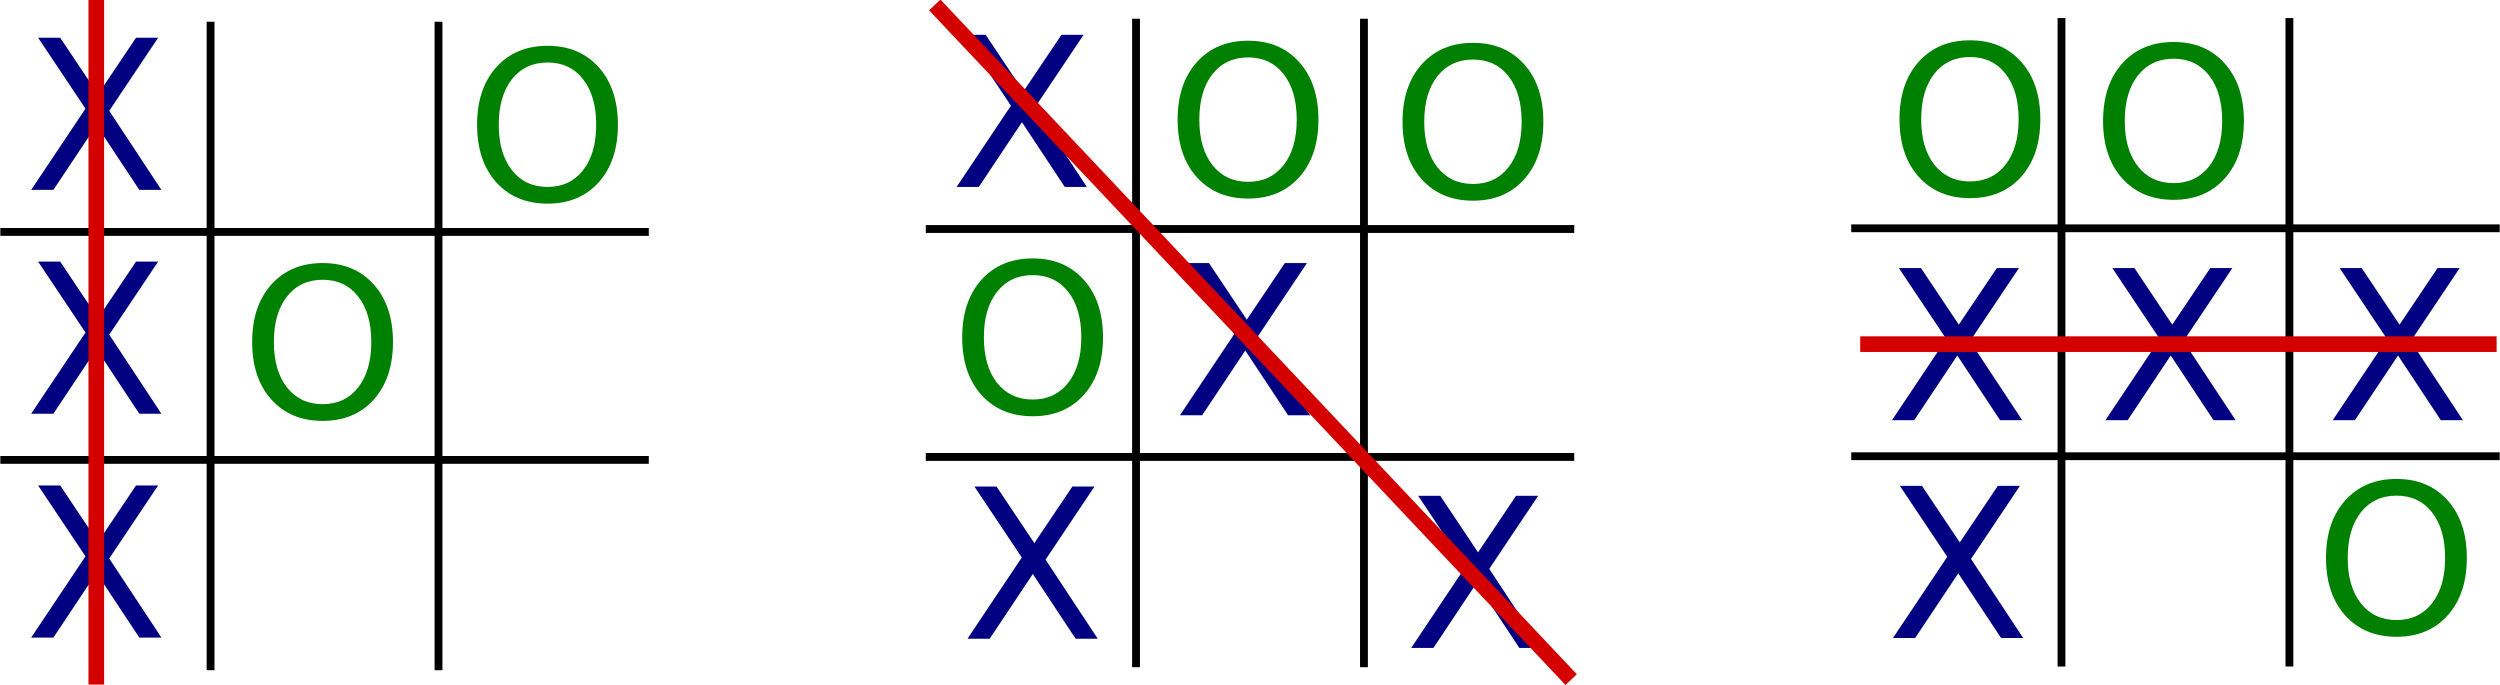
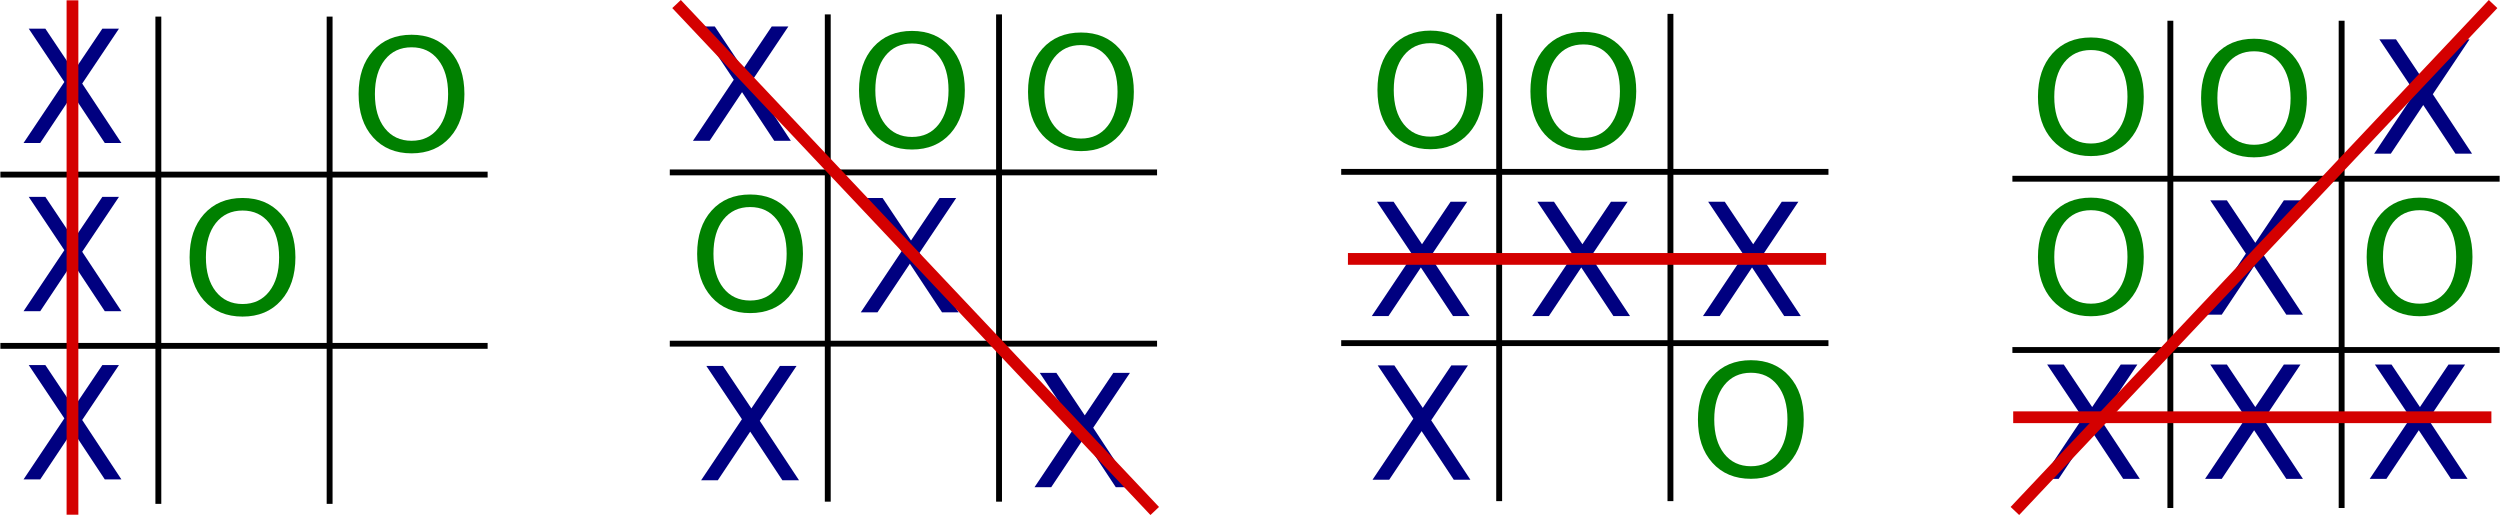
- <svg xmlns="http://www.w3.org/2000/svg" width="3.327in" height="0.911in" viewBox="0 0 84.497 23.143" version="1.1" id="svg8">
+ <svg xmlns="http://www.w3.org/2000/svg" width="4.427in" height="0.912in" viewBox="0 0 112.448 23.172" version="1.1" id="svg8">
  <defs id="defs2" />
-   <g id="layer1" transform="translate(-52.34799,-10.88595)">
+   <g id="layer1" transform="translate(-52.34799,-10.87144)">
    <g id="g3944" />
    <g id="g4934" transform="translate(3.307293,0.6680344)">
      <g transform="translate(3.608139,-14.22627)" id="g3798-6">
        <g id="g3758-1" transform="translate(1.87457)">
          <path id="path3680-2" d="m 50.666,25.178 c 0,21.545 0,21.923 0,21.923" style="fill:none;stroke:#000000;stroke-width:0.265px;stroke-linecap:butt;stroke-linejoin:miter;stroke-opacity:1" />
          <path id="path3680-3-9" d="m 58.372,25.178 c 0,21.545 0,21.923 0,21.923" style="fill:none;stroke:#000000;stroke-width:0.265px;stroke-linecap:butt;stroke-linejoin:miter;stroke-opacity:1" />
        </g>
        <g id="g3754-3" transform="rotate(-90,75.26686,33.77001)">
          <path id="path3680-5-1" d="m 69.045,3.936 c 0,21.545 0,21.923 0,21.923" style="fill:none;stroke:#000000;stroke-width:0.265px;stroke-linecap:butt;stroke-linejoin:miter;stroke-opacity:1" />
          <path id="path3680-3-3-9" d="m 76.751,3.936 c 0,21.545 0,21.923 0,21.923" style="fill:none;stroke:#000000;stroke-width:0.265px;stroke-linecap:butt;stroke-linejoin:miter;stroke-opacity:1" />
        </g>
      </g>
      <g id="flowRoot3760-4" style="font-style:normal;font-weight:normal;font-size:26.667px;line-height:1.25;font-family:sans-serif;letter-spacing:0px;word-spacing:0px;fill:#000080;fill-opacity:1;stroke:none" transform="matrix(0.2645833,0,0,0.2645833,23.55629,-1.138843)" aria-label="X">
        <path id="path3946-7" d="m 101.145,47.745 h 2.826 l 4.831,7.227 4.857,-7.227 h 2.826 l -6.25,9.336 6.667,10.104 h -2.826 l -5.469,-8.268 -5.508,8.268 h -2.839 l 6.94,-10.378 z" />
      </g>
      <g id="flowRoot3760-5-8" style="font-style:normal;font-weight:normal;font-size:26.667px;line-height:1.25;font-family:sans-serif;letter-spacing:0px;word-spacing:0px;fill:#008000;fill-opacity:1;stroke:none" transform="matrix(0.2645833,0,0,0.2645833,38.4456,-0.7731539)" aria-label="O">
        <path id="path3949-4" d="m 109.973,49.529 q -2.865,0 -4.557,2.135 -1.68,2.135 -1.68,5.82 0,3.672 1.68,5.807 1.693,2.135 4.557,2.135 2.865,0 4.531,-2.135 1.68,-2.135 1.68,-5.807 0,-3.685 -1.68,-5.82 -1.667,-2.135 -4.531,-2.135 z m 0,-2.135 q 4.089,0 6.536,2.747 2.448,2.734 2.448,7.344 0,4.596 -2.448,7.344 -2.448,2.734 -6.536,2.734 -4.102,0 -6.562,-2.734 -2.448,-2.734 -2.448,-7.344 0,-4.609 2.448,-7.344 2.461,-2.747 6.562,-2.747 z" />
      </g>
      <g id="flowRoot3760-4-5" style="font-style:normal;font-weight:normal;font-size:26.667px;line-height:1.25;font-family:sans-serif;letter-spacing:0px;word-spacing:0px;fill:#000080;fill-opacity:1;stroke:none" transform="matrix(0.2645833,0,0,0.2645833,23.55629,6.429009)" aria-label="X">
        <path id="path3946-7-0" d="m 101.145,47.745 h 2.826 l 4.831,7.227 4.857,-7.227 h 2.826 l -6.25,9.336 6.667,10.104 h -2.826 l -5.469,-8.268 -5.508,8.268 h -2.839 l 6.94,-10.378 z" />
      </g>
      <g id="flowRoot3760-4-3" style="font-style:normal;font-weight:normal;font-size:26.667px;line-height:1.25;font-family:sans-serif;letter-spacing:0px;word-spacing:0px;fill:#000080;fill-opacity:1;stroke:none" transform="matrix(0.2645833,0,0,0.2645833,23.55629,13.99689)" aria-label="X">
        <path id="path3946-7-6" d="m 101.145,47.745 h 2.826 l 4.831,7.227 4.857,-7.227 h 2.826 l -6.25,9.336 6.667,10.104 h -2.826 l -5.469,-8.268 -5.508,8.268 h -2.839 l 6.94,-10.378 z" />
      </g>
-       <path id="path4043" d="M 52.285,10.218 V 33.361" style="fill:#ff0000;stroke:#d40000;stroke-width:0.529;stroke-linecap:butt;stroke-linejoin:miter;stroke-opacity:1;stroke-miterlimit:4;stroke-dasharray:none" />
+       <path id="path4043" d="M 52.285,10.218 V 33.361" style="fill:#ff0000;stroke:#d40000;stroke-width:0.529;stroke-linecap:butt;stroke-linejoin:miter;stroke-miterlimit:4;stroke-dasharray:none;stroke-opacity:1" />
      <g id="flowRoot3760-5-8-1" style="font-style:normal;font-weight:normal;font-size:26.667px;line-height:1.25;font-family:sans-serif;letter-spacing:0px;word-spacing:0px;fill:#008000;fill-opacity:1;stroke:none" transform="matrix(0.2645833,0,0,0.2645833,30.84171,6.571346)" aria-label="O">
        <path id="path3949-4-0" d="m 109.973,49.529 q -2.865,0 -4.557,2.135 -1.68,2.135 -1.68,5.82 0,3.672 1.68,5.807 1.693,2.135 4.557,2.135 2.865,0 4.531,-2.135 1.68,-2.135 1.68,-5.807 0,-3.685 -1.68,-5.82 -1.667,-2.135 -4.531,-2.135 z m 0,-2.135 q 4.089,0 6.536,2.747 2.448,2.734 2.448,7.344 0,4.596 -2.448,7.344 -2.448,2.734 -6.536,2.734 -4.102,0 -6.562,-2.734 -2.448,-2.734 -2.448,-7.344 0,-4.609 2.448,-7.344 2.461,-2.747 6.562,-2.747 z" />
      </g>
    </g>
-     <g id="g4994" transform="translate(-0.3508707,-11.917)">
+     <g id="g4994" transform="translate(-1.519378,-11.917)">
      <g transform="translate(38.55363,-1.741458)" id="g3798-6-6">
        <g id="g3758-1-3" transform="translate(1.87457)">
          <path id="path3680-2-2" d="m 50.666,25.178 c 0,21.545 0,21.923 0,21.923" style="fill:none;stroke:#000000;stroke-width:0.265px;stroke-linecap:butt;stroke-linejoin:miter;stroke-opacity:1" />
          <path id="path3680-3-9-0" d="m 58.372,25.178 c 0,21.545 0,21.923 0,21.923" style="fill:none;stroke:#000000;stroke-width:0.265px;stroke-linecap:butt;stroke-linejoin:miter;stroke-opacity:1" />
        </g>
        <g id="g3754-3-6" transform="rotate(-90,75.26686,33.77001)">
          <path id="path3680-5-1-1" d="m 69.045,3.936 c 0,21.545 0,21.923 0,21.923" style="fill:none;stroke:#000000;stroke-width:0.265px;stroke-linecap:butt;stroke-linejoin:miter;stroke-opacity:1" />
          <path id="path3680-3-3-9-5" d="m 76.751,3.936 c 0,21.545 0,21.923 0,21.923" style="fill:none;stroke:#000000;stroke-width:0.265px;stroke-linecap:butt;stroke-linejoin:miter;stroke-opacity:1" />
        </g>
      </g>
      <g id="flowRoot3760-4-54" style="font-style:normal;font-weight:normal;font-size:26.667px;line-height:1.25;font-family:sans-serif;letter-spacing:0px;word-spacing:0px;fill:#000080;fill-opacity:1;stroke:none" transform="matrix(0.2645833,0,0,0.2645833,58.50178,11.34597)" aria-label="X">
        <path id="path3946-7-7" d="m 101.145,47.745 h 2.826 l 4.831,7.227 4.857,-7.227 h 2.826 l -6.25,9.336 6.667,10.104 h -2.826 l -5.469,-8.268 -5.508,8.268 h -2.839 l 6.94,-10.378 z" />
      </g>
      <g id="flowRoot3760-5-8-6" style="font-style:normal;font-weight:normal;font-size:26.667px;line-height:1.25;font-family:sans-serif;letter-spacing:0px;word-spacing:0px;fill:#008000;fill-opacity:1;stroke:none" transform="matrix(0.2645833,0,0,0.2645833,73.39109,11.71166)" aria-label="O">
        <path id="path3949-4-5" d="m 109.973,49.529 q -2.865,0 -4.557,2.135 -1.68,2.135 -1.68,5.82 0,3.672 1.68,5.807 1.693,2.135 4.557,2.135 2.865,0 4.531,-2.135 1.68,-2.135 1.68,-5.807 0,-3.685 -1.68,-5.82 -1.667,-2.135 -4.531,-2.135 z m 0,-2.135 q 4.089,0 6.536,2.747 2.448,2.734 2.448,7.344 0,4.596 -2.448,7.344 -2.448,2.734 -6.536,2.734 -4.102,0 -6.562,-2.734 -2.448,-2.734 -2.448,-7.344 0,-4.609 2.448,-7.344 2.461,-2.747 6.562,-2.747 z" />
      </g>
      <g id="flowRoot3760-4-5-6" style="font-style:normal;font-weight:normal;font-size:26.667px;line-height:1.25;font-family:sans-serif;letter-spacing:0px;word-spacing:0px;fill:#000080;fill-opacity:1;stroke:none" transform="matrix(0.2645833,0,0,0.2645833,73.86978,26.93191)" aria-label="X">
        <path id="path3946-7-0-9" d="m 101.145,47.745 h 2.826 l 4.831,7.227 4.857,-7.227 h 2.826 l -6.25,9.336 6.667,10.104 h -2.826 l -5.469,-8.268 -5.508,8.268 h -2.839 l 6.94,-10.378 z" />
      </g>
      <g id="flowRoot3760-4-3-3" style="font-style:normal;font-weight:normal;font-size:26.667px;line-height:1.25;font-family:sans-serif;letter-spacing:0px;word-spacing:0px;fill:#000080;fill-opacity:1;stroke:none" transform="matrix(0.2645833,0,0,0.2645833,66.05215,19.06498)" aria-label="X">
        <path id="path3946-7-6-7" d="m 101.145,47.745 h 2.826 l 4.831,7.227 4.857,-7.227 h 2.826 l -6.25,9.336 6.667,10.104 h -2.826 l -5.469,-8.268 -5.508,8.268 h -2.839 l 6.94,-10.378 z" />
      </g>
-       <path id="path4043-4" d="M 84.29,22.97 105.805,45.779" style="fill:#ff0000;stroke:#d40000;stroke-width:0.529;stroke-linecap:butt;stroke-linejoin:miter;stroke-opacity:1;stroke-miterlimit:4;stroke-dasharray:none" />
+       <path id="path4043-4" d="M 84.29,22.97 105.805,45.779" style="fill:#ff0000;stroke:#d40000;stroke-width:0.529;stroke-linecap:butt;stroke-linejoin:miter;stroke-miterlimit:4;stroke-dasharray:none;stroke-opacity:1" />
      <g id="flowRoot3760-5-8-1-5" style="font-style:normal;font-weight:normal;font-size:26.667px;line-height:1.25;font-family:sans-serif;letter-spacing:0px;word-spacing:0px;fill:#008000;fill-opacity:1;stroke:none" transform="matrix(0.2645833,0,0,0.2645833,65.78719,11.63943)" aria-label="O">
        <path id="path3949-4-0-2" d="m 109.973,49.529 q -2.865,0 -4.557,2.135 -1.68,2.135 -1.68,5.82 0,3.672 1.68,5.807 1.693,2.135 4.557,2.135 2.865,0 4.531,-2.135 1.68,-2.135 1.68,-5.807 0,-3.685 -1.68,-5.82 -1.667,-2.135 -4.531,-2.135 z m 0,-2.135 q 4.089,0 6.536,2.747 2.448,2.734 2.448,7.344 0,4.596 -2.448,7.344 -2.448,2.734 -6.536,2.734 -4.102,0 -6.562,-2.734 -2.448,-2.734 -2.448,-7.344 0,-4.609 2.448,-7.344 2.461,-2.747 6.562,-2.747 z" />
      </g>
      <g id="flowRoot3760-5-8-1-5-5" style="font-style:normal;font-weight:normal;font-size:26.667px;line-height:1.25;font-family:sans-serif;letter-spacing:0px;word-spacing:0px;fill:#008000;fill-opacity:1;stroke:none" transform="matrix(0.2645833,0,0,0.2645833,58.5041,18.99938)" aria-label="O">
        <path id="path3949-4-0-2-4" d="m 109.973,49.529 q -2.865,0 -4.557,2.135 -1.68,2.135 -1.68,5.82 0,3.672 1.68,5.807 1.693,2.135 4.557,2.135 2.865,0 4.531,-2.135 1.68,-2.135 1.68,-5.807 0,-3.685 -1.68,-5.82 -1.667,-2.135 -4.531,-2.135 z m 0,-2.135 q 4.089,0 6.536,2.747 2.448,2.734 2.448,7.344 0,4.596 -2.448,7.344 -2.448,2.734 -6.536,2.734 -4.102,0 -6.562,-2.734 -2.448,-2.734 -2.448,-7.344 0,-4.609 2.448,-7.344 2.461,-2.747 6.562,-2.747 z" />
      </g>
      <g id="flowRoot3760-4-3-3-7" style="font-style:normal;font-weight:normal;font-size:26.667px;line-height:1.25;font-family:sans-serif;letter-spacing:0px;word-spacing:0px;fill:#000080;fill-opacity:1;stroke:none" transform="matrix(0.2645833,0,0,0.2645833,58.86928,26.62001)" aria-label="X">
        <path id="path3946-7-6-7-4" d="m 101.145,47.745 h 2.826 l 4.831,7.227 4.857,-7.227 h 2.826 l -6.25,9.336 6.667,10.104 h -2.826 l -5.469,-8.268 -5.508,8.268 h -2.839 l 6.94,-10.378 z" />
      </g>
    </g>
-     <g id="g4994-4" transform="translate(30.93645,-11.94037)">
+     <g id="g4994-4" transform="translate(28.68839,-11.94037)">
      <g transform="translate(38.55363,-1.741458)" id="g3798-6-6-3">
        <g id="g3758-1-3-0" transform="translate(1.87457)">
          <path id="path3680-2-2-7" d="m 50.666,25.178 c 0,21.545 0,21.923 0,21.923" style="fill:none;stroke:#000000;stroke-width:0.265px;stroke-linecap:butt;stroke-linejoin:miter;stroke-opacity:1" />
          <path id="path3680-3-9-0-8" d="m 58.372,25.178 c 0,21.545 0,21.923 0,21.923" style="fill:none;stroke:#000000;stroke-width:0.265px;stroke-linecap:butt;stroke-linejoin:miter;stroke-opacity:1" />
        </g>
        <g id="g3754-3-6-6" transform="rotate(-90,75.26686,33.77001)">
          <path id="path3680-5-1-1-8" d="m 69.045,3.936 c 0,21.545 0,21.923 0,21.923" style="fill:none;stroke:#000000;stroke-width:0.265px;stroke-linecap:butt;stroke-linejoin:miter;stroke-opacity:1" />
          <path id="path3680-3-3-9-5-8" d="m 76.751,3.936 c 0,21.545 0,21.923 0,21.923" style="fill:none;stroke:#000000;stroke-width:0.265px;stroke-linecap:butt;stroke-linejoin:miter;stroke-opacity:1" />
        </g>
      </g>
      <g id="flowRoot3760-4-54-4" style="font-style:normal;font-weight:normal;font-size:26.667px;line-height:1.25;font-family:sans-serif;letter-spacing:0px;word-spacing:0px;fill:#000080;fill-opacity:1;stroke:none" transform="matrix(0.2645833,0,0,0.2645833,58.83587,19.25667)" aria-label="X">
        <path id="path3946-7-7-3" d="m 101.145,47.745 h 2.826 l 4.831,7.227 4.857,-7.227 h 2.826 l -6.25,9.336 6.667,10.104 h -2.826 l -5.469,-8.268 -5.508,8.268 h -2.839 l 6.94,-10.378 z" />
      </g>
      <g id="flowRoot3760-5-8-6-1" style="font-style:normal;font-weight:normal;font-size:26.667px;line-height:1.25;font-family:sans-serif;letter-spacing:0px;word-spacing:0px;fill:#008000;fill-opacity:1;stroke:none" transform="matrix(0.2645833,0,0,0.2645833,73.32427,26.4783)" aria-label="O">
        <path id="path3949-4-5-4" d="m 109.973,49.529 q -2.865,0 -4.557,2.135 -1.68,2.135 -1.68,5.82 0,3.672 1.68,5.807 1.693,2.135 4.557,2.135 2.865,0 4.531,-2.135 1.68,-2.135 1.68,-5.807 0,-3.685 -1.68,-5.82 -1.667,-2.135 -4.531,-2.135 z m 0,-2.135 q 4.089,0 6.536,2.747 2.448,2.734 2.448,7.344 0,4.596 -2.448,7.344 -2.448,2.734 -6.536,2.734 -4.102,0 -6.562,-2.734 -2.448,-2.734 -2.448,-7.344 0,-4.609 2.448,-7.344 2.461,-2.747 6.562,-2.747 z" />
      </g>
      <g id="flowRoot3760-4-5-6-9" style="font-style:normal;font-weight:normal;font-size:26.667px;line-height:1.25;font-family:sans-serif;letter-spacing:0px;word-spacing:0px;fill:#000080;fill-opacity:1;stroke:none" transform="matrix(0.2645833,0,0,0.2645833,73.73615,19.25667)" aria-label="X">
        <path id="path3946-7-0-9-2" d="m 101.145,47.745 h 2.826 l 4.831,7.227 4.857,-7.227 h 2.826 l -6.25,9.336 6.667,10.104 h -2.826 l -5.469,-8.268 -5.508,8.268 h -2.839 l 6.94,-10.378 z" />
      </g>
      <g id="flowRoot3760-4-3-3-0" style="font-style:normal;font-weight:normal;font-size:26.667px;line-height:1.25;font-family:sans-serif;letter-spacing:0px;word-spacing:0px;fill:#000080;fill-opacity:1;stroke:none" transform="matrix(0.2645833,0,0,0.2645833,66.05215,19.25667)" aria-label="X">
        <path id="path3946-7-6-7-6" d="m 101.145,47.745 h 2.826 l 4.831,7.227 4.857,-7.227 h 2.826 l -6.25,9.336 6.667,10.104 h -2.826 l -5.469,-8.268 -5.508,8.268 h -2.839 l 6.94,-10.378 z" />
      </g>
-       <path id="path4043-4-8" d="M 84.29,34.461 H 105.805" style="fill:#ff0000;stroke:#d40000;stroke-width:0.529;stroke-linecap:butt;stroke-linejoin:miter;stroke-opacity:1;stroke-miterlimit:4;stroke-dasharray:none;stroke-dashoffset:0" />
+       <path id="path4043-4-8" d="M 84.29,34.461 H 105.805" style="fill:#ff0000;stroke:#d40000;stroke-width:0.529;stroke-linecap:butt;stroke-linejoin:miter;stroke-miterlimit:4;stroke-dasharray:none;stroke-dashoffset:0;stroke-opacity:1" />
      <g id="flowRoot3760-5-8-1-5-9" style="font-style:normal;font-weight:normal;font-size:26.667px;line-height:1.25;font-family:sans-serif;letter-spacing:0px;word-spacing:0px;fill:#008000;fill-opacity:1;stroke:none" transform="matrix(0.2645833,0,0,0.2645833,65.78719,11.70624)" aria-label="O">
        <path id="path3949-4-0-2-2" d="m 109.973,49.529 q -2.865,0 -4.557,2.135 -1.68,2.135 -1.68,5.82 0,3.672 1.68,5.807 1.693,2.135 4.557,2.135 2.865,0 4.531,-2.135 1.68,-2.135 1.68,-5.807 0,-3.685 -1.68,-5.82 -1.667,-2.135 -4.531,-2.135 z m 0,-2.135 q 4.089,0 6.536,2.747 2.448,2.734 2.448,7.344 0,4.596 -2.448,7.344 -2.448,2.734 -6.536,2.734 -4.102,0 -6.562,-2.734 -2.448,-2.734 -2.448,-7.344 0,-4.609 2.448,-7.344 2.461,-2.747 6.562,-2.747 z" />
      </g>
      <g id="flowRoot3760-5-8-1-5-5-6" style="font-style:normal;font-weight:normal;font-size:26.667px;line-height:1.25;font-family:sans-serif;letter-spacing:0px;word-spacing:0px;fill:#008000;fill-opacity:1;stroke:none" transform="matrix(0.2645833,0,0,0.2645833,58.90501,11.64947)" aria-label="O">
        <path id="path3949-4-0-2-4-6" d="m 109.973,49.529 q -2.865,0 -4.557,2.135 -1.68,2.135 -1.68,5.82 0,3.672 1.68,5.807 1.693,2.135 4.557,2.135 2.865,0 4.531,-2.135 1.68,-2.135 1.68,-5.807 0,-3.685 -1.68,-5.82 -1.667,-2.135 -4.531,-2.135 z m 0,-2.135 q 4.089,0 6.536,2.747 2.448,2.734 2.448,7.344 0,4.596 -2.448,7.344 -2.448,2.734 -6.536,2.734 -4.102,0 -6.562,-2.734 -2.448,-2.734 -2.448,-7.344 0,-4.609 2.448,-7.344 2.461,-2.747 6.562,-2.747 z" />
      </g>
      <g id="flowRoot3760-4-3-3-7-4" style="font-style:normal;font-weight:normal;font-size:26.667px;line-height:1.25;font-family:sans-serif;letter-spacing:0px;word-spacing:0px;fill:#000080;fill-opacity:1;stroke:none" transform="matrix(0.2645833,0,0,0.2645833,58.86928,26.62001)" aria-label="X">
        <path id="path3946-7-6-7-4-9" d="m 101.145,47.745 h 2.826 l 4.831,7.227 4.857,-7.227 h 2.826 l -6.25,9.336 6.667,10.104 h -2.826 l -5.469,-8.268 -5.508,8.268 h -2.839 l 6.94,-10.378 z" />
      </g>
    </g>
+     <g id="g4994-4-3" transform="translate(58.8871,-11.63164)">
+       <g transform="translate(38.55363,-1.741458)" id="g3798-6-6-3-6">
+         <g id="g3758-1-3-0-7" transform="translate(1.87457)">
+           <path id="path3680-2-2-7-5" d="m 50.666,25.178 c 0,21.545 0,21.923 0,21.923" style="fill:none;stroke:#000000;stroke-width:0.265px;stroke-linecap:butt;stroke-linejoin:miter;stroke-opacity:1" />
+           <path id="path3680-3-9-0-8-3" d="m 58.372,25.178 c 0,21.545 0,21.923 0,21.923" style="fill:none;stroke:#000000;stroke-width:0.265px;stroke-linecap:butt;stroke-linejoin:miter;stroke-opacity:1" />
+         </g>
+         <g id="g3754-3-6-6-5" transform="rotate(-90,75.26686,33.77001)">
+           <path id="path3680-5-1-1-8-6" d="m 69.045,3.936 c 0,21.545 0,21.923 0,21.923" style="fill:none;stroke:#000000;stroke-width:0.265px;stroke-linecap:butt;stroke-linejoin:miter;stroke-opacity:1" />
+           <path id="path3680-3-3-9-5-8-2" d="m 76.751,3.936 c 0,21.545 0,21.923 0,21.923" style="fill:none;stroke:#000000;stroke-width:0.265px;stroke-linecap:butt;stroke-linejoin:miter;stroke-opacity:1" />
+         </g>
+       </g>
+       <g id="flowRoot3760-4-54-4-9" style="font-style:normal;font-weight:normal;font-size:26.667px;line-height:1.25;font-family:sans-serif;letter-spacing:0px;word-spacing:0px;fill:#000080;fill-opacity:1;stroke:none" transform="matrix(0.2645833,0,0,0.2645833,73.5357,26.27249)" aria-label="X">
+         <path id="path3946-7-7-3-1" d="m 101.145,47.745 h 2.826 l 4.831,7.227 4.857,-7.227 h 2.826 l -6.25,9.336 6.667,10.104 h -2.826 l -5.469,-8.268 -5.508,8.268 h -2.839 l 6.94,-10.378 z" />
+       </g>
+       <g id="flowRoot3760-5-8-6-1-2" style="font-style:normal;font-weight:normal;font-size:26.667px;line-height:1.25;font-family:sans-serif;letter-spacing:0px;word-spacing:0px;fill:#008000;fill-opacity:1;stroke:none" transform="matrix(0.2645833,0,0,0.2645833,58.42399,18.85574)" aria-label="O">
+         <path id="path3949-4-5-4-7" d="m 109.973,49.529 q -2.865,0 -4.557,2.135 -1.68,2.135 -1.68,5.82 0,3.672 1.68,5.807 1.693,2.135 4.557,2.135 2.865,0 4.531,-2.135 1.68,-2.135 1.68,-5.807 0,-3.685 -1.68,-5.82 -1.667,-2.135 -4.531,-2.135 z m 0,-2.135 q 4.089,0 6.536,2.747 2.448,2.734 2.448,7.344 0,4.596 -2.448,7.344 -2.448,2.734 -6.536,2.734 -4.102,0 -6.562,-2.734 -2.448,-2.734 -2.448,-7.344 0,-4.609 2.448,-7.344 2.461,-2.747 6.562,-2.747 z" />
+       </g>
+       <g id="flowRoot3760-4-5-6-9-0" style="font-style:normal;font-weight:normal;font-size:26.667px;line-height:1.25;font-family:sans-serif;letter-spacing:0px;word-spacing:0px;fill:#000080;fill-opacity:1;stroke:none" transform="matrix(0.2645833,0,0,0.2645833,66.12806,18.8845)" aria-label="X">
+         <path id="path3946-7-0-9-2-9" d="m 101.145,47.745 h 2.826 l 4.831,7.227 4.857,-7.227 h 2.826 l -6.25,9.336 6.667,10.104 h -2.826 l -5.469,-8.268 -5.508,8.268 h -2.839 l 6.94,-10.378 z" />
+       </g>
+       <g id="flowRoot3760-4-3-3-0-3" style="font-style:normal;font-weight:normal;font-size:26.667px;line-height:1.25;font-family:sans-serif;letter-spacing:0px;word-spacing:0px;fill:#000080;fill-opacity:1;stroke:none" transform="matrix(0.2645833,0,0,0.2645833,73.73615,11.63949)" aria-label="X">
+         <path id="path3946-7-6-7-6-6" d="m 101.145,47.745 h 2.826 l 4.831,7.227 4.857,-7.227 h 2.826 l -6.25,9.336 6.667,10.104 h -2.826 l -5.469,-8.268 -5.508,8.268 h -2.839 l 6.94,-10.378 z" />
+       </g>
+       <g id="flowRoot3760-5-8-1-5-9-6" style="font-style:normal;font-weight:normal;font-size:26.667px;line-height:1.25;font-family:sans-serif;letter-spacing:0px;word-spacing:0px;fill:#008000;fill-opacity:1;stroke:none" transform="matrix(0.2645833,0,0,0.2645833,65.76288,11.70624)" aria-label="O">
+         <path id="path3949-4-0-2-2-2" d="m 109.973,49.529 q -2.865,0 -4.557,2.135 -1.68,2.135 -1.68,5.82 0,3.672 1.68,5.807 1.693,2.135 4.557,2.135 2.865,0 4.531,-2.135 1.68,-2.135 1.68,-5.807 0,-3.685 -1.68,-5.82 -1.667,-2.135 -4.531,-2.135 z m 0,-2.135 q 4.089,0 6.536,2.747 2.448,2.734 2.448,7.344 0,4.596 -2.448,7.344 -2.448,2.734 -6.536,2.734 -4.102,0 -6.562,-2.734 -2.448,-2.734 -2.448,-7.344 0,-4.609 2.448,-7.344 2.461,-2.747 6.562,-2.747 z" />
+       </g>
+       <g id="flowRoot3760-5-8-1-5-5-6-6" style="font-style:normal;font-weight:normal;font-size:26.667px;line-height:1.25;font-family:sans-serif;letter-spacing:0px;word-spacing:0px;fill:#008000;fill-opacity:1;stroke:none" transform="matrix(0.2645833,0,0,0.2645833,58.42399,11.64947)" aria-label="O">
+         <path id="path3949-4-0-2-4-6-1" d="m 109.973,49.529 q -2.865,0 -4.557,2.135 -1.68,2.135 -1.68,5.82 0,3.672 1.68,5.807 1.693,2.135 4.557,2.135 2.865,0 4.531,-2.135 1.68,-2.135 1.68,-5.807 0,-3.685 -1.68,-5.82 -1.667,-2.135 -4.531,-2.135 z m 0,-2.135 q 4.089,0 6.536,2.747 2.448,2.734 2.448,7.344 0,4.596 -2.448,7.344 -2.448,2.734 -6.536,2.734 -4.102,0 -6.562,-2.734 -2.448,-2.734 -2.448,-7.344 0,-4.609 2.448,-7.344 2.461,-2.747 6.562,-2.747 z" />
+       </g>
+       <g id="flowRoot3760-4-3-3-7-4-8" style="font-style:normal;font-weight:normal;font-size:26.667px;line-height:1.25;font-family:sans-serif;letter-spacing:0px;word-spacing:0px;fill:#000080;fill-opacity:1;stroke:none" transform="matrix(0.2645833,0,0,0.2645833,58.78917,26.27249)" aria-label="X">
+         <path id="path3946-7-6-7-4-9-7" d="m 101.145,47.745 h 2.826 l 4.831,7.227 4.857,-7.227 h 2.826 l -6.25,9.336 6.667,10.104 h -2.826 l -5.469,-8.268 -5.508,8.268 h -2.839 l 6.94,-10.378 z" />
+       </g>
+       <g id="flowRoot3760-5-8-1-5-9-6-9" style="font-style:normal;font-weight:normal;font-size:26.667px;line-height:1.25;font-family:sans-serif;letter-spacing:0px;word-spacing:0px;fill:#008000;fill-opacity:1;stroke:none" transform="matrix(0.2645833,0,0,0.2645833,73.21292,18.85574)" aria-label="O">
+         <path id="path3949-4-0-2-2-2-2" d="m 109.973,49.529 q -2.865,0 -4.557,2.135 -1.68,2.135 -1.68,5.82 0,3.672 1.68,5.807 1.693,2.135 4.557,2.135 2.865,0 4.531,-2.135 1.68,-2.135 1.68,-5.807 0,-3.685 -1.68,-5.82 -1.667,-2.135 -4.531,-2.135 z m 0,-2.135 q 4.089,0 6.536,2.747 2.448,2.734 2.448,7.344 0,4.596 -2.448,7.344 -2.448,2.734 -6.536,2.734 -4.102,0 -6.562,-2.734 -2.448,-2.734 -2.448,-7.344 0,-4.609 2.448,-7.344 2.461,-2.747 6.562,-2.747 z" />
+       </g>
+       <g id="flowRoot3760-4-54-4-9-0" style="font-style:normal;font-weight:normal;font-size:26.667px;line-height:1.25;font-family:sans-serif;letter-spacing:0px;word-spacing:0px;fill:#000080;fill-opacity:1;stroke:none" transform="matrix(0.2645833,0,0,0.2645833,66.12806,26.27249)" aria-label="X">
+         <path id="path3946-7-7-3-1-2" d="m 101.145,47.745 h 2.826 l 4.831,7.227 4.857,-7.227 h 2.826 l -6.25,9.336 6.667,10.104 h -2.826 l -5.469,-8.268 -5.508,8.268 h -2.839 l 6.94,-10.378 z" />
+       </g>
+       <path id="path4043-4-8-0" d="M 84.023,41.276 H 105.538" style="fill:#ff0000;stroke:#d40000;stroke-width:0.529;stroke-linecap:butt;stroke-linejoin:miter;stroke-miterlimit:4;stroke-dasharray:none;stroke-dashoffset:0;stroke-opacity:1" />
+       <path id="path4043-4-3" d="M 105.614,22.685 84.099,45.493" style="fill:#ff0000;stroke:#d40000;stroke-width:0.529;stroke-linecap:butt;stroke-linejoin:miter;stroke-miterlimit:4;stroke-dasharray:none;stroke-opacity:1" />
+     </g>
  </g>
</svg>
